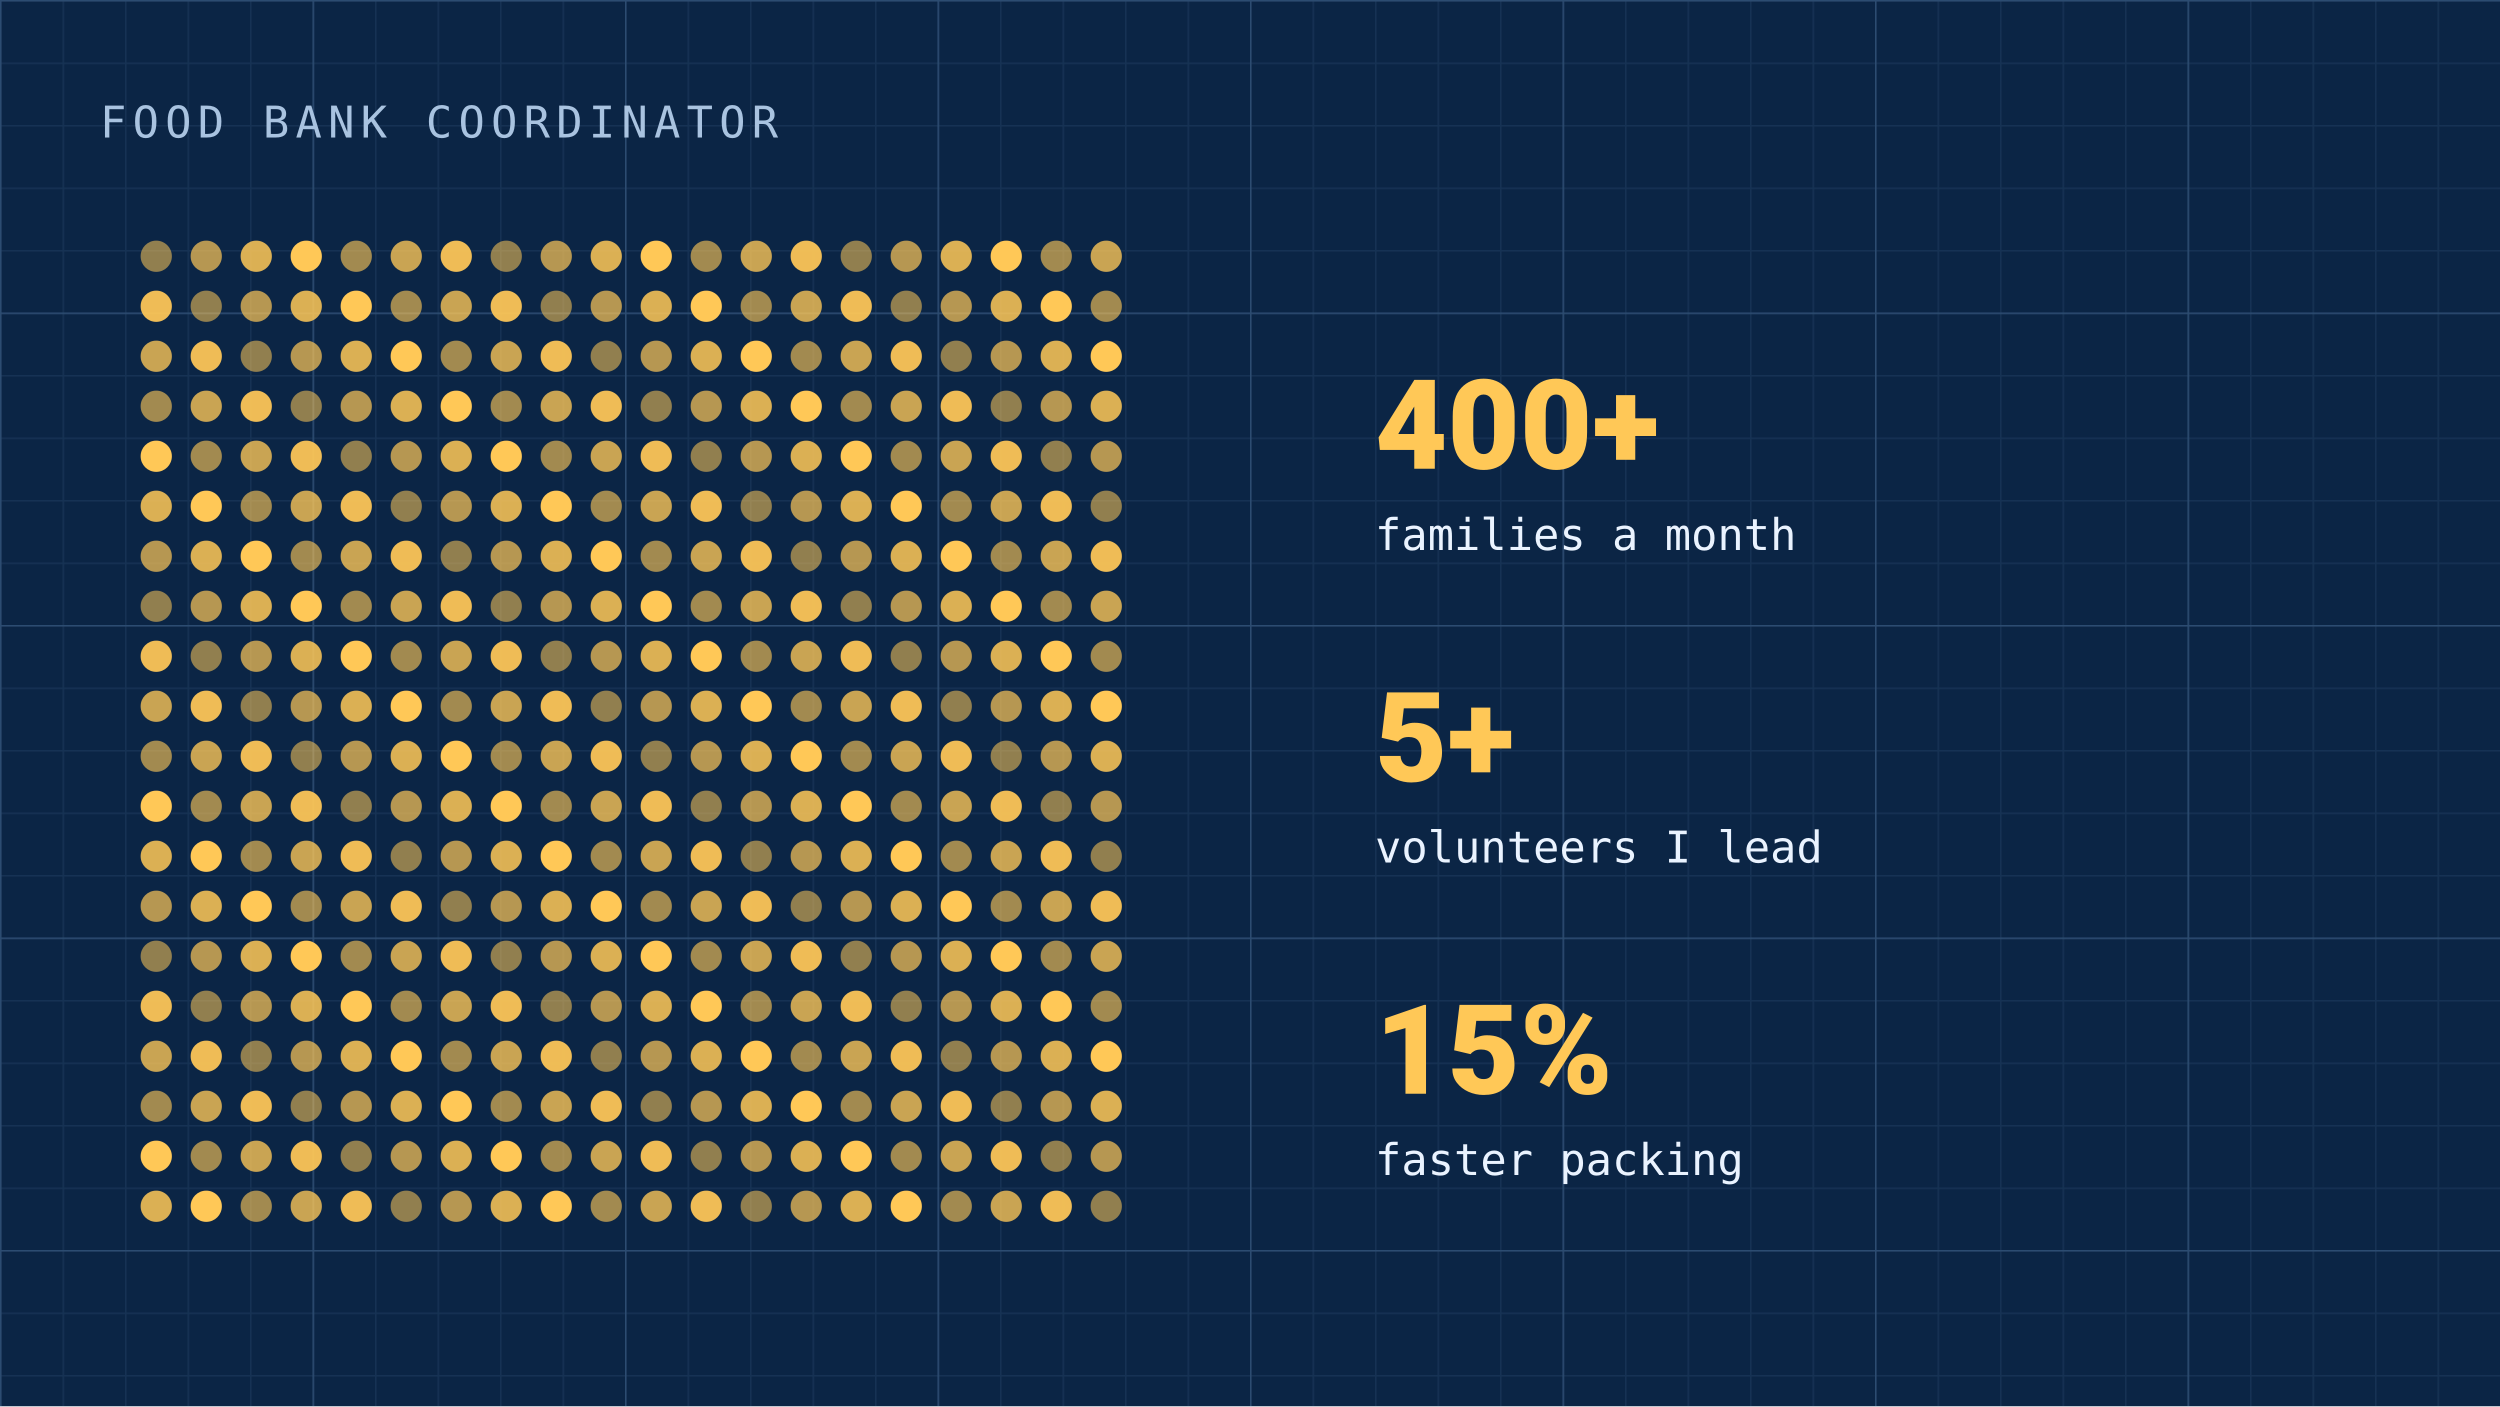
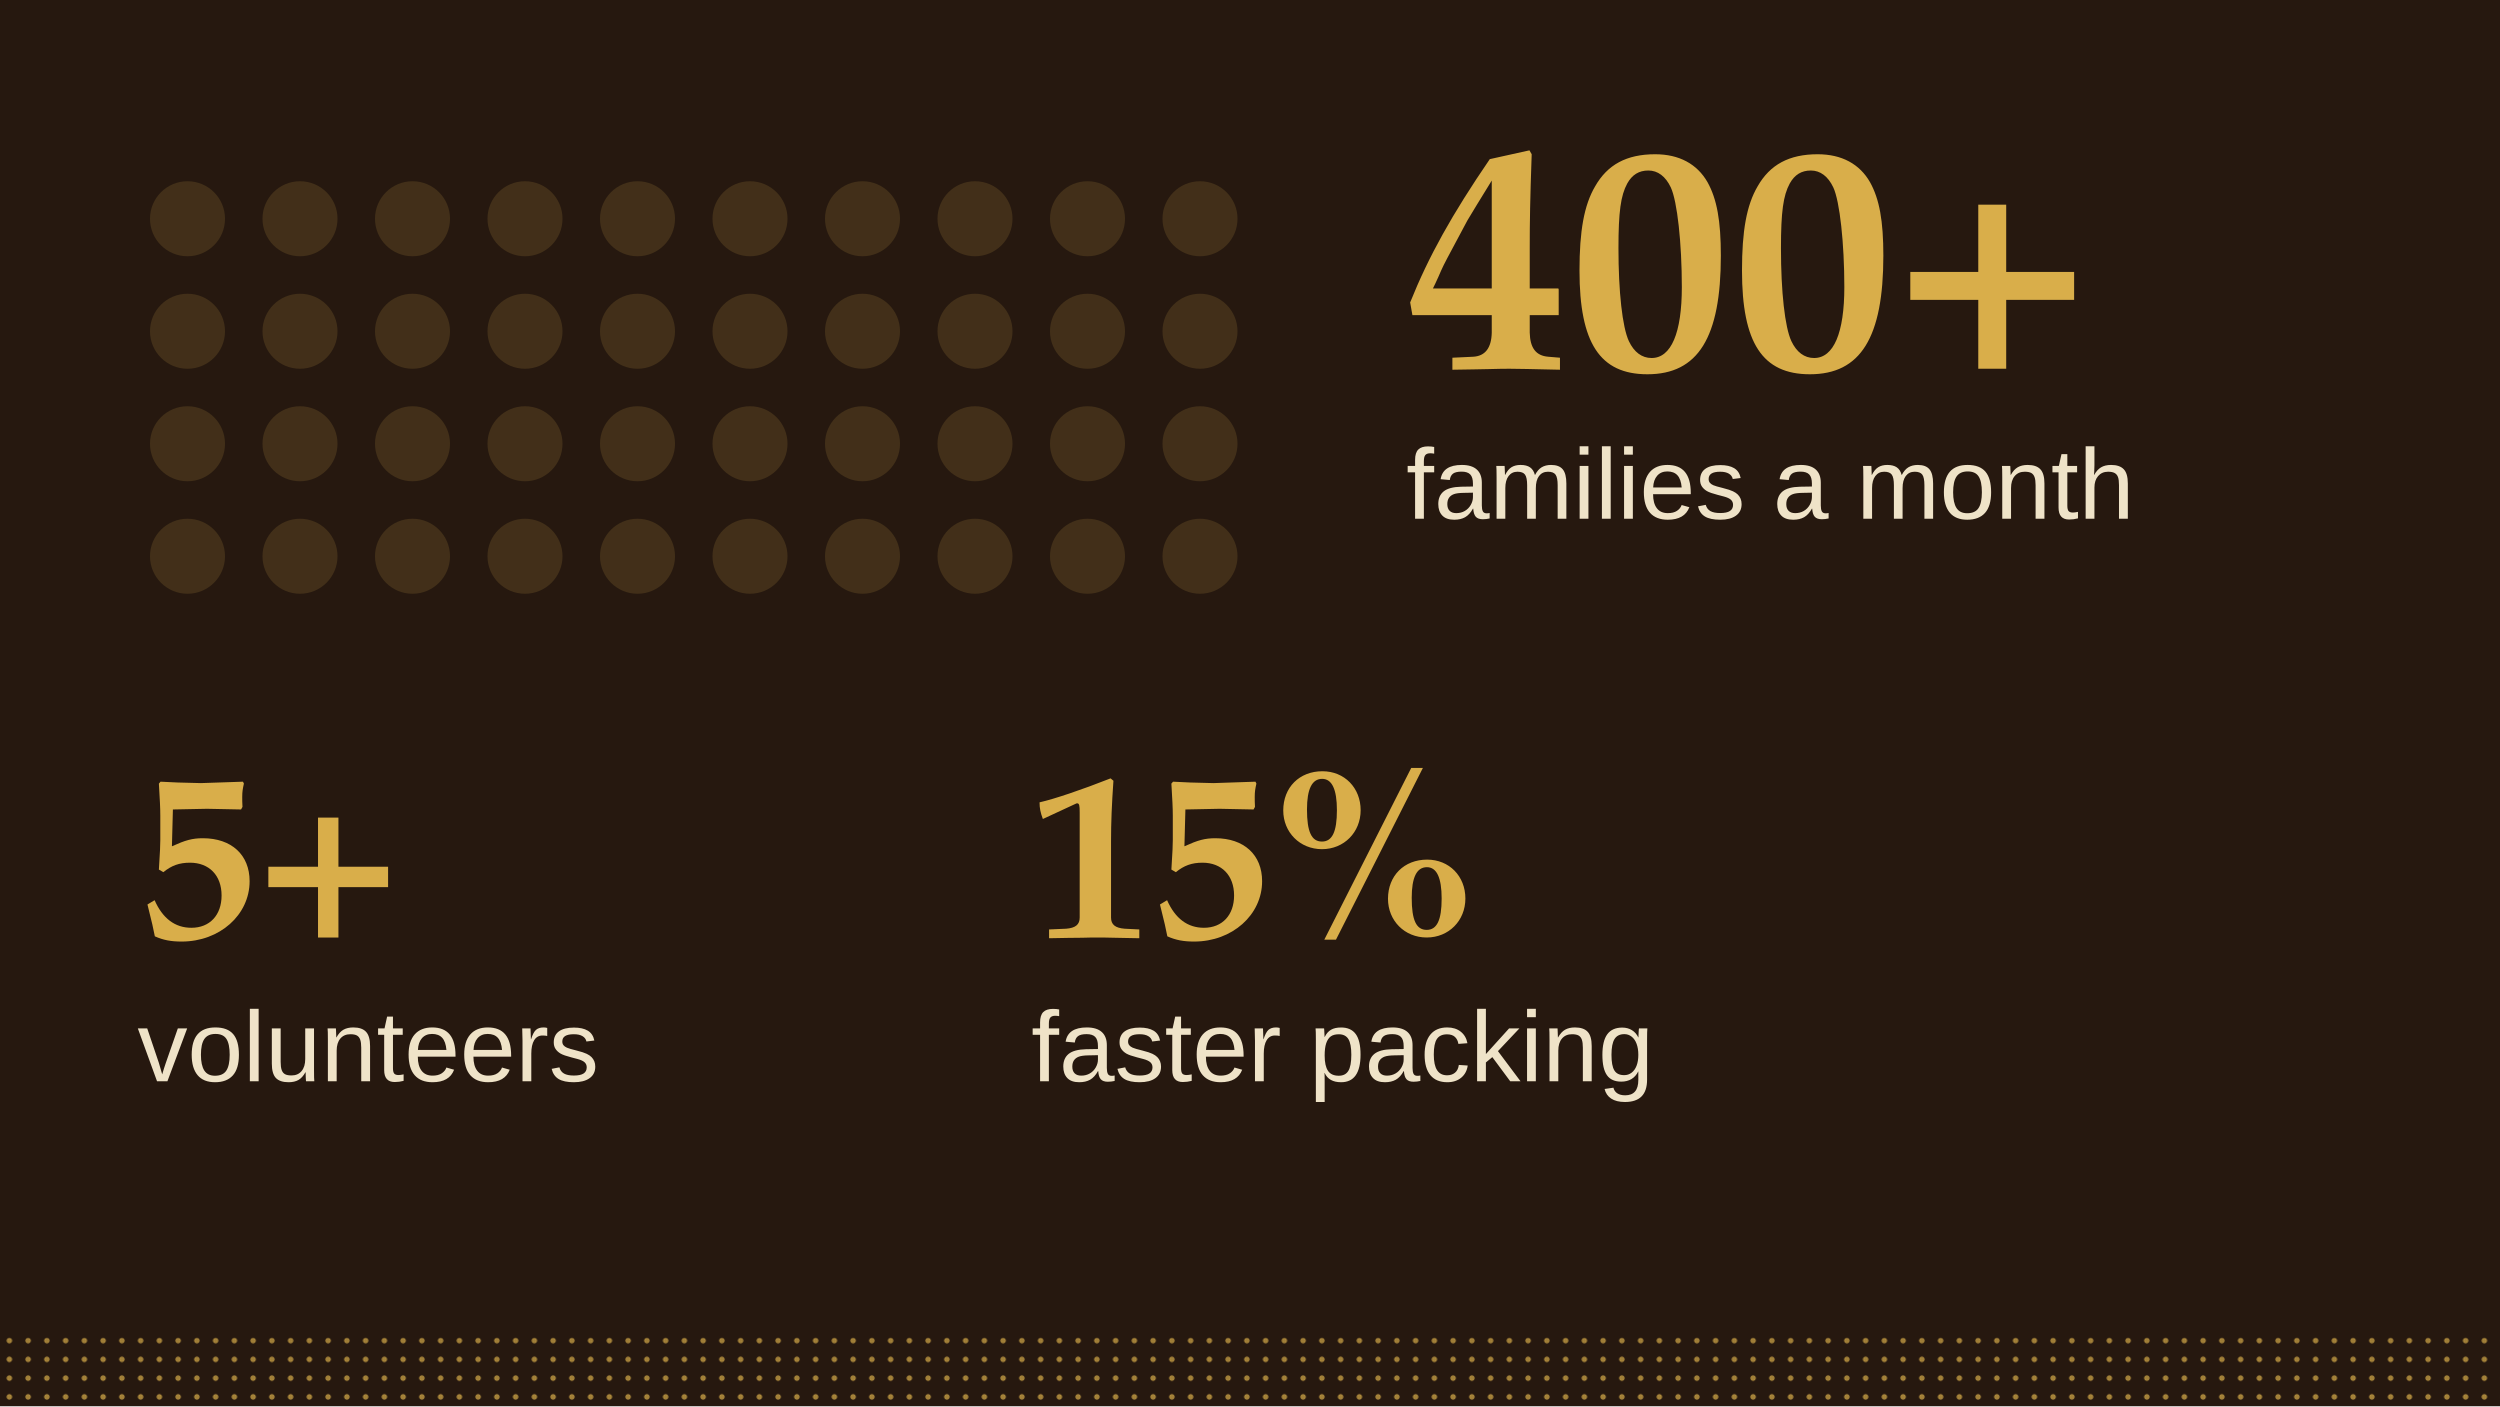
<svg xmlns="http://www.w3.org/2000/svg" viewBox="0 0 800 450" width="800" height="450" role="img">
  <defs>
-     <pattern id="g1" width="20" height="20" patternUnits="userSpaceOnUse">
-       <path d="M20 0H0V20" fill="none" stroke="rgba(156,201,255,.08)" stroke-width="1" />
+     <pattern id="st" width="6" height="6" patternUnits="userSpaceOnUse">
+       <circle cx="3" cy="3" r=".9" fill="#D9AE4A" />
    </pattern>
-     <pattern id="g5" width="100" height="100" patternUnits="userSpaceOnUse">
-       <path d="M100 0H0V100" fill="none" stroke="rgba(156,201,255,.17)" stroke-width="1" />
+     <pattern id="st2" width="9" height="9" patternUnits="userSpaceOnUse" patternTransform="translate(3 4)">
+       <circle cx="3" cy="3" r="1.1" fill="#D9AE4A" />
    </pattern>
-     <marker id="ar" viewBox="0 0 10 10" refX="9" refY="5" markerWidth="8" markerHeight="8" orient="auto-start-reverse">
-       <path d="M0 0L10 5L0 10z" fill="#FFC857" />
-     </marker>
+     <linearGradient id="fd" x1="0" y1="1" x2="0" y2="0">
+       <stop offset="0" stop-color="#fff" />
+       <stop offset="1" stop-color="#000" />
+     </linearGradient>
+     <mask id="mk">
+       <rect width="800" height="450" fill="url(#fd)" />
+     </mask>
+     <style>
+ text{font-family:-apple-system,'Segoe UI',system-ui,'Helvetica Neue',Arial,sans-serif;fill:#EFE3C8}
+ .n{font-family:'Iowan Old Style','Palatino Linotype',Georgia,serif;font-weight:700;fill:#D9AE4A;font-variant-numeric:lining-nums}
+ .l{font-size:32px}
+ .sq{fill:#D9AE4A;opacity:.16;animation:fl 6s ease-out infinite}
+ @keyframes fl{0%,6%{opacity:.16}22%,80%{opacity:1}100%{opacity:.16}}
+ .dot{animation:dr 4.8s ease-in-out infinite alternate}
+ @keyframes dr{from{transform:translateY(0)}to{transform:translateY(var(--dy,300px))}}
+ </style>
  </defs>
-   <rect width="800" height="450" fill="#0B2545" />
-   <rect width="800" height="450" fill="url(#g1)" />
-   <rect width="800" height="450" fill="url(#g5)" />
-   <text x="32" y="44" font-family="ui-monospace,SFMono-Regular,Menlo,Consolas,monospace" font-size="14" letter-spacing="2" fill="#A9C3E0">FOOD BANK COORDINATOR</text>
-   <circle cx="50" cy="82" r="5" fill="#FFC857" fill-opacity="0.55" />
-   <circle cx="66" cy="82" r="5" fill="#FFC857" fill-opacity="0.70" />
-   <circle cx="82" cy="82" r="5" fill="#FFC857" fill-opacity="0.85" />
-   <circle cx="98" cy="82" r="5" fill="#FFC857" fill-opacity="1.00" />
-   <circle cx="114" cy="82" r="5" fill="#FFC857" fill-opacity="0.62" />
-   <circle cx="130" cy="82" r="5" fill="#FFC857" fill-opacity="0.78" />
-   <circle cx="146" cy="82" r="5" fill="#FFC857" fill-opacity="0.93" />
-   <circle cx="162" cy="82" r="5" fill="#FFC857" fill-opacity="0.55" />
-   <circle cx="178" cy="82" r="5" fill="#FFC857" fill-opacity="0.70" />
-   <circle cx="194" cy="82" r="5" fill="#FFC857" fill-opacity="0.85" />
-   <circle cx="210" cy="82" r="5" fill="#FFC857" fill-opacity="1.00" />
-   <circle cx="226" cy="82" r="5" fill="#FFC857" fill-opacity="0.62" />
-   <circle cx="242" cy="82" r="5" fill="#FFC857" fill-opacity="0.78" />
-   <circle cx="258" cy="82" r="5" fill="#FFC857" fill-opacity="0.93" />
-   <circle cx="274" cy="82" r="5" fill="#FFC857" fill-opacity="0.55" />
-   <circle cx="290" cy="82" r="5" fill="#FFC857" fill-opacity="0.70" />
-   <circle cx="306" cy="82" r="5" fill="#FFC857" fill-opacity="0.85" />
-   <circle cx="322" cy="82" r="5" fill="#FFC857" fill-opacity="1.00" />
-   <circle cx="338" cy="82" r="5" fill="#FFC857" fill-opacity="0.62" />
-   <circle cx="354" cy="82" r="5" fill="#FFC857" fill-opacity="0.78" />
-   <circle cx="50" cy="98" r="5" fill="#FFC857" fill-opacity="0.93" />
-   <circle cx="66" cy="98" r="5" fill="#FFC857" fill-opacity="0.55" />
-   <circle cx="82" cy="98" r="5" fill="#FFC857" fill-opacity="0.70" />
-   <circle cx="98" cy="98" r="5" fill="#FFC857" fill-opacity="0.85" />
-   <circle cx="114" cy="98" r="5" fill="#FFC857" fill-opacity="1.00" />
-   <circle cx="130" cy="98" r="5" fill="#FFC857" fill-opacity="0.62" />
-   <circle cx="146" cy="98" r="5" fill="#FFC857" fill-opacity="0.78" />
-   <circle cx="162" cy="98" r="5" fill="#FFC857" fill-opacity="0.93" />
-   <circle cx="178" cy="98" r="5" fill="#FFC857" fill-opacity="0.55" />
-   <circle cx="194" cy="98" r="5" fill="#FFC857" fill-opacity="0.70" />
-   <circle cx="210" cy="98" r="5" fill="#FFC857" fill-opacity="0.85" />
-   <circle cx="226" cy="98" r="5" fill="#FFC857" fill-opacity="1.00" />
-   <circle cx="242" cy="98" r="5" fill="#FFC857" fill-opacity="0.62" />
-   <circle cx="258" cy="98" r="5" fill="#FFC857" fill-opacity="0.78" />
-   <circle cx="274" cy="98" r="5" fill="#FFC857" fill-opacity="0.93" />
-   <circle cx="290" cy="98" r="5" fill="#FFC857" fill-opacity="0.55" />
-   <circle cx="306" cy="98" r="5" fill="#FFC857" fill-opacity="0.70" />
-   <circle cx="322" cy="98" r="5" fill="#FFC857" fill-opacity="0.85" />
-   <circle cx="338" cy="98" r="5" fill="#FFC857" fill-opacity="1.00" />
-   <circle cx="354" cy="98" r="5" fill="#FFC857" fill-opacity="0.62" />
-   <circle cx="50" cy="114" r="5" fill="#FFC857" fill-opacity="0.78" />
-   <circle cx="66" cy="114" r="5" fill="#FFC857" fill-opacity="0.93" />
-   <circle cx="82" cy="114" r="5" fill="#FFC857" fill-opacity="0.55" />
-   <circle cx="98" cy="114" r="5" fill="#FFC857" fill-opacity="0.70" />
-   <circle cx="114" cy="114" r="5" fill="#FFC857" fill-opacity="0.85" />
-   <circle cx="130" cy="114" r="5" fill="#FFC857" fill-opacity="1.00" />
-   <circle cx="146" cy="114" r="5" fill="#FFC857" fill-opacity="0.62" />
-   <circle cx="162" cy="114" r="5" fill="#FFC857" fill-opacity="0.78" />
-   <circle cx="178" cy="114" r="5" fill="#FFC857" fill-opacity="0.93" />
-   <circle cx="194" cy="114" r="5" fill="#FFC857" fill-opacity="0.55" />
-   <circle cx="210" cy="114" r="5" fill="#FFC857" fill-opacity="0.70" />
-   <circle cx="226" cy="114" r="5" fill="#FFC857" fill-opacity="0.85" />
-   <circle cx="242" cy="114" r="5" fill="#FFC857" fill-opacity="1.00" />
-   <circle cx="258" cy="114" r="5" fill="#FFC857" fill-opacity="0.62" />
-   <circle cx="274" cy="114" r="5" fill="#FFC857" fill-opacity="0.78" />
-   <circle cx="290" cy="114" r="5" fill="#FFC857" fill-opacity="0.93" />
-   <circle cx="306" cy="114" r="5" fill="#FFC857" fill-opacity="0.55" />
-   <circle cx="322" cy="114" r="5" fill="#FFC857" fill-opacity="0.70" />
-   <circle cx="338" cy="114" r="5" fill="#FFC857" fill-opacity="0.85" />
-   <circle cx="354" cy="114" r="5" fill="#FFC857" fill-opacity="1.00" />
-   <circle cx="50" cy="130" r="5" fill="#FFC857" fill-opacity="0.62" />
-   <circle cx="66" cy="130" r="5" fill="#FFC857" fill-opacity="0.78" />
-   <circle cx="82" cy="130" r="5" fill="#FFC857" fill-opacity="0.93" />
-   <circle cx="98" cy="130" r="5" fill="#FFC857" fill-opacity="0.55" />
-   <circle cx="114" cy="130" r="5" fill="#FFC857" fill-opacity="0.70" />
-   <circle cx="130" cy="130" r="5" fill="#FFC857" fill-opacity="0.85" />
-   <circle cx="146" cy="130" r="5" fill="#FFC857" fill-opacity="1.00" />
-   <circle cx="162" cy="130" r="5" fill="#FFC857" fill-opacity="0.62" />
-   <circle cx="178" cy="130" r="5" fill="#FFC857" fill-opacity="0.78" />
-   <circle cx="194" cy="130" r="5" fill="#FFC857" fill-opacity="0.93" />
-   <circle cx="210" cy="130" r="5" fill="#FFC857" fill-opacity="0.55" />
-   <circle cx="226" cy="130" r="5" fill="#FFC857" fill-opacity="0.70" />
-   <circle cx="242" cy="130" r="5" fill="#FFC857" fill-opacity="0.85" />
-   <circle cx="258" cy="130" r="5" fill="#FFC857" fill-opacity="1.00" />
-   <circle cx="274" cy="130" r="5" fill="#FFC857" fill-opacity="0.62" />
-   <circle cx="290" cy="130" r="5" fill="#FFC857" fill-opacity="0.78" />
-   <circle cx="306" cy="130" r="5" fill="#FFC857" fill-opacity="0.93" />
-   <circle cx="322" cy="130" r="5" fill="#FFC857" fill-opacity="0.55" />
-   <circle cx="338" cy="130" r="5" fill="#FFC857" fill-opacity="0.70" />
-   <circle cx="354" cy="130" r="5" fill="#FFC857" fill-opacity="0.85" />
-   <circle cx="50" cy="146" r="5" fill="#FFC857" fill-opacity="1.00" />
-   <circle cx="66" cy="146" r="5" fill="#FFC857" fill-opacity="0.62" />
-   <circle cx="82" cy="146" r="5" fill="#FFC857" fill-opacity="0.78" />
-   <circle cx="98" cy="146" r="5" fill="#FFC857" fill-opacity="0.93" />
-   <circle cx="114" cy="146" r="5" fill="#FFC857" fill-opacity="0.55" />
-   <circle cx="130" cy="146" r="5" fill="#FFC857" fill-opacity="0.70" />
-   <circle cx="146" cy="146" r="5" fill="#FFC857" fill-opacity="0.85" />
-   <circle cx="162" cy="146" r="5" fill="#FFC857" fill-opacity="1.00" />
-   <circle cx="178" cy="146" r="5" fill="#FFC857" fill-opacity="0.62" />
-   <circle cx="194" cy="146" r="5" fill="#FFC857" fill-opacity="0.78" />
-   <circle cx="210" cy="146" r="5" fill="#FFC857" fill-opacity="0.93" />
-   <circle cx="226" cy="146" r="5" fill="#FFC857" fill-opacity="0.55" />
-   <circle cx="242" cy="146" r="5" fill="#FFC857" fill-opacity="0.70" />
-   <circle cx="258" cy="146" r="5" fill="#FFC857" fill-opacity="0.85" />
-   <circle cx="274" cy="146" r="5" fill="#FFC857" fill-opacity="1.00" />
-   <circle cx="290" cy="146" r="5" fill="#FFC857" fill-opacity="0.62" />
-   <circle cx="306" cy="146" r="5" fill="#FFC857" fill-opacity="0.78" />
-   <circle cx="322" cy="146" r="5" fill="#FFC857" fill-opacity="0.93" />
-   <circle cx="338" cy="146" r="5" fill="#FFC857" fill-opacity="0.55" />
-   <circle cx="354" cy="146" r="5" fill="#FFC857" fill-opacity="0.70" />
-   <circle cx="50" cy="162" r="5" fill="#FFC857" fill-opacity="0.85" />
-   <circle cx="66" cy="162" r="5" fill="#FFC857" fill-opacity="1.00" />
-   <circle cx="82" cy="162" r="5" fill="#FFC857" fill-opacity="0.62" />
-   <circle cx="98" cy="162" r="5" fill="#FFC857" fill-opacity="0.78" />
-   <circle cx="114" cy="162" r="5" fill="#FFC857" fill-opacity="0.93" />
-   <circle cx="130" cy="162" r="5" fill="#FFC857" fill-opacity="0.55" />
-   <circle cx="146" cy="162" r="5" fill="#FFC857" fill-opacity="0.70" />
-   <circle cx="162" cy="162" r="5" fill="#FFC857" fill-opacity="0.85" />
-   <circle cx="178" cy="162" r="5" fill="#FFC857" fill-opacity="1.00" />
-   <circle cx="194" cy="162" r="5" fill="#FFC857" fill-opacity="0.62" />
-   <circle cx="210" cy="162" r="5" fill="#FFC857" fill-opacity="0.78" />
-   <circle cx="226" cy="162" r="5" fill="#FFC857" fill-opacity="0.93" />
-   <circle cx="242" cy="162" r="5" fill="#FFC857" fill-opacity="0.55" />
-   <circle cx="258" cy="162" r="5" fill="#FFC857" fill-opacity="0.70" />
-   <circle cx="274" cy="162" r="5" fill="#FFC857" fill-opacity="0.85" />
-   <circle cx="290" cy="162" r="5" fill="#FFC857" fill-opacity="1.00" />
-   <circle cx="306" cy="162" r="5" fill="#FFC857" fill-opacity="0.62" />
-   <circle cx="322" cy="162" r="5" fill="#FFC857" fill-opacity="0.78" />
-   <circle cx="338" cy="162" r="5" fill="#FFC857" fill-opacity="0.93" />
-   <circle cx="354" cy="162" r="5" fill="#FFC857" fill-opacity="0.55" />
-   <circle cx="50" cy="178" r="5" fill="#FFC857" fill-opacity="0.70" />
-   <circle cx="66" cy="178" r="5" fill="#FFC857" fill-opacity="0.85" />
-   <circle cx="82" cy="178" r="5" fill="#FFC857" fill-opacity="1.00" />
-   <circle cx="98" cy="178" r="5" fill="#FFC857" fill-opacity="0.62" />
-   <circle cx="114" cy="178" r="5" fill="#FFC857" fill-opacity="0.78" />
-   <circle cx="130" cy="178" r="5" fill="#FFC857" fill-opacity="0.93" />
-   <circle cx="146" cy="178" r="5" fill="#FFC857" fill-opacity="0.55" />
-   <circle cx="162" cy="178" r="5" fill="#FFC857" fill-opacity="0.70" />
-   <circle cx="178" cy="178" r="5" fill="#FFC857" fill-opacity="0.85" />
-   <circle cx="194" cy="178" r="5" fill="#FFC857" fill-opacity="1.00" />
-   <circle cx="210" cy="178" r="5" fill="#FFC857" fill-opacity="0.62" />
-   <circle cx="226" cy="178" r="5" fill="#FFC857" fill-opacity="0.78" />
-   <circle cx="242" cy="178" r="5" fill="#FFC857" fill-opacity="0.93" />
-   <circle cx="258" cy="178" r="5" fill="#FFC857" fill-opacity="0.55" />
-   <circle cx="274" cy="178" r="5" fill="#FFC857" fill-opacity="0.70" />
-   <circle cx="290" cy="178" r="5" fill="#FFC857" fill-opacity="0.85" />
-   <circle cx="306" cy="178" r="5" fill="#FFC857" fill-opacity="1.00" />
-   <circle cx="322" cy="178" r="5" fill="#FFC857" fill-opacity="0.62" />
-   <circle cx="338" cy="178" r="5" fill="#FFC857" fill-opacity="0.78" />
-   <circle cx="354" cy="178" r="5" fill="#FFC857" fill-opacity="0.93" />
-   <circle cx="50" cy="194" r="5" fill="#FFC857" fill-opacity="0.55" />
-   <circle cx="66" cy="194" r="5" fill="#FFC857" fill-opacity="0.70" />
-   <circle cx="82" cy="194" r="5" fill="#FFC857" fill-opacity="0.85" />
-   <circle cx="98" cy="194" r="5" fill="#FFC857" fill-opacity="1.00" />
-   <circle cx="114" cy="194" r="5" fill="#FFC857" fill-opacity="0.62" />
-   <circle cx="130" cy="194" r="5" fill="#FFC857" fill-opacity="0.78" />
-   <circle cx="146" cy="194" r="5" fill="#FFC857" fill-opacity="0.93" />
-   <circle cx="162" cy="194" r="5" fill="#FFC857" fill-opacity="0.55" />
-   <circle cx="178" cy="194" r="5" fill="#FFC857" fill-opacity="0.70" />
-   <circle cx="194" cy="194" r="5" fill="#FFC857" fill-opacity="0.85" />
-   <circle cx="210" cy="194" r="5" fill="#FFC857" fill-opacity="1.00" />
-   <circle cx="226" cy="194" r="5" fill="#FFC857" fill-opacity="0.62" />
-   <circle cx="242" cy="194" r="5" fill="#FFC857" fill-opacity="0.78" />
-   <circle cx="258" cy="194" r="5" fill="#FFC857" fill-opacity="0.93" />
-   <circle cx="274" cy="194" r="5" fill="#FFC857" fill-opacity="0.55" />
-   <circle cx="290" cy="194" r="5" fill="#FFC857" fill-opacity="0.70" />
-   <circle cx="306" cy="194" r="5" fill="#FFC857" fill-opacity="0.85" />
-   <circle cx="322" cy="194" r="5" fill="#FFC857" fill-opacity="1.00" />
-   <circle cx="338" cy="194" r="5" fill="#FFC857" fill-opacity="0.62" />
-   <circle cx="354" cy="194" r="5" fill="#FFC857" fill-opacity="0.78" />
-   <circle cx="50" cy="210" r="5" fill="#FFC857" fill-opacity="0.93" />
-   <circle cx="66" cy="210" r="5" fill="#FFC857" fill-opacity="0.55" />
-   <circle cx="82" cy="210" r="5" fill="#FFC857" fill-opacity="0.70" />
-   <circle cx="98" cy="210" r="5" fill="#FFC857" fill-opacity="0.85" />
-   <circle cx="114" cy="210" r="5" fill="#FFC857" fill-opacity="1.00" />
-   <circle cx="130" cy="210" r="5" fill="#FFC857" fill-opacity="0.62" />
-   <circle cx="146" cy="210" r="5" fill="#FFC857" fill-opacity="0.78" />
-   <circle cx="162" cy="210" r="5" fill="#FFC857" fill-opacity="0.93" />
-   <circle cx="178" cy="210" r="5" fill="#FFC857" fill-opacity="0.55" />
-   <circle cx="194" cy="210" r="5" fill="#FFC857" fill-opacity="0.70" />
-   <circle cx="210" cy="210" r="5" fill="#FFC857" fill-opacity="0.85" />
-   <circle cx="226" cy="210" r="5" fill="#FFC857" fill-opacity="1.00" />
-   <circle cx="242" cy="210" r="5" fill="#FFC857" fill-opacity="0.62" />
-   <circle cx="258" cy="210" r="5" fill="#FFC857" fill-opacity="0.78" />
-   <circle cx="274" cy="210" r="5" fill="#FFC857" fill-opacity="0.93" />
-   <circle cx="290" cy="210" r="5" fill="#FFC857" fill-opacity="0.55" />
-   <circle cx="306" cy="210" r="5" fill="#FFC857" fill-opacity="0.70" />
-   <circle cx="322" cy="210" r="5" fill="#FFC857" fill-opacity="0.85" />
-   <circle cx="338" cy="210" r="5" fill="#FFC857" fill-opacity="1.00" />
-   <circle cx="354" cy="210" r="5" fill="#FFC857" fill-opacity="0.62" />
-   <circle cx="50" cy="226" r="5" fill="#FFC857" fill-opacity="0.78" />
-   <circle cx="66" cy="226" r="5" fill="#FFC857" fill-opacity="0.93" />
-   <circle cx="82" cy="226" r="5" fill="#FFC857" fill-opacity="0.55" />
-   <circle cx="98" cy="226" r="5" fill="#FFC857" fill-opacity="0.70" />
-   <circle cx="114" cy="226" r="5" fill="#FFC857" fill-opacity="0.85" />
-   <circle cx="130" cy="226" r="5" fill="#FFC857" fill-opacity="1.00" />
-   <circle cx="146" cy="226" r="5" fill="#FFC857" fill-opacity="0.62" />
-   <circle cx="162" cy="226" r="5" fill="#FFC857" fill-opacity="0.78" />
-   <circle cx="178" cy="226" r="5" fill="#FFC857" fill-opacity="0.93" />
-   <circle cx="194" cy="226" r="5" fill="#FFC857" fill-opacity="0.55" />
-   <circle cx="210" cy="226" r="5" fill="#FFC857" fill-opacity="0.70" />
-   <circle cx="226" cy="226" r="5" fill="#FFC857" fill-opacity="0.85" />
-   <circle cx="242" cy="226" r="5" fill="#FFC857" fill-opacity="1.00" />
-   <circle cx="258" cy="226" r="5" fill="#FFC857" fill-opacity="0.62" />
-   <circle cx="274" cy="226" r="5" fill="#FFC857" fill-opacity="0.78" />
-   <circle cx="290" cy="226" r="5" fill="#FFC857" fill-opacity="0.93" />
-   <circle cx="306" cy="226" r="5" fill="#FFC857" fill-opacity="0.55" />
-   <circle cx="322" cy="226" r="5" fill="#FFC857" fill-opacity="0.70" />
-   <circle cx="338" cy="226" r="5" fill="#FFC857" fill-opacity="0.85" />
-   <circle cx="354" cy="226" r="5" fill="#FFC857" fill-opacity="1.00" />
-   <circle cx="50" cy="242" r="5" fill="#FFC857" fill-opacity="0.62" />
-   <circle cx="66" cy="242" r="5" fill="#FFC857" fill-opacity="0.78" />
-   <circle cx="82" cy="242" r="5" fill="#FFC857" fill-opacity="0.93" />
-   <circle cx="98" cy="242" r="5" fill="#FFC857" fill-opacity="0.55" />
-   <circle cx="114" cy="242" r="5" fill="#FFC857" fill-opacity="0.70" />
-   <circle cx="130" cy="242" r="5" fill="#FFC857" fill-opacity="0.85" />
-   <circle cx="146" cy="242" r="5" fill="#FFC857" fill-opacity="1.00" />
-   <circle cx="162" cy="242" r="5" fill="#FFC857" fill-opacity="0.62" />
-   <circle cx="178" cy="242" r="5" fill="#FFC857" fill-opacity="0.78" />
-   <circle cx="194" cy="242" r="5" fill="#FFC857" fill-opacity="0.93" />
-   <circle cx="210" cy="242" r="5" fill="#FFC857" fill-opacity="0.55" />
-   <circle cx="226" cy="242" r="5" fill="#FFC857" fill-opacity="0.70" />
-   <circle cx="242" cy="242" r="5" fill="#FFC857" fill-opacity="0.85" />
-   <circle cx="258" cy="242" r="5" fill="#FFC857" fill-opacity="1.00" />
-   <circle cx="274" cy="242" r="5" fill="#FFC857" fill-opacity="0.62" />
-   <circle cx="290" cy="242" r="5" fill="#FFC857" fill-opacity="0.78" />
-   <circle cx="306" cy="242" r="5" fill="#FFC857" fill-opacity="0.93" />
-   <circle cx="322" cy="242" r="5" fill="#FFC857" fill-opacity="0.55" />
-   <circle cx="338" cy="242" r="5" fill="#FFC857" fill-opacity="0.70" />
-   <circle cx="354" cy="242" r="5" fill="#FFC857" fill-opacity="0.85" />
-   <circle cx="50" cy="258" r="5" fill="#FFC857" fill-opacity="1.00" />
-   <circle cx="66" cy="258" r="5" fill="#FFC857" fill-opacity="0.62" />
-   <circle cx="82" cy="258" r="5" fill="#FFC857" fill-opacity="0.78" />
-   <circle cx="98" cy="258" r="5" fill="#FFC857" fill-opacity="0.93" />
-   <circle cx="114" cy="258" r="5" fill="#FFC857" fill-opacity="0.55" />
-   <circle cx="130" cy="258" r="5" fill="#FFC857" fill-opacity="0.70" />
-   <circle cx="146" cy="258" r="5" fill="#FFC857" fill-opacity="0.85" />
-   <circle cx="162" cy="258" r="5" fill="#FFC857" fill-opacity="1.00" />
-   <circle cx="178" cy="258" r="5" fill="#FFC857" fill-opacity="0.62" />
-   <circle cx="194" cy="258" r="5" fill="#FFC857" fill-opacity="0.78" />
-   <circle cx="210" cy="258" r="5" fill="#FFC857" fill-opacity="0.93" />
-   <circle cx="226" cy="258" r="5" fill="#FFC857" fill-opacity="0.55" />
-   <circle cx="242" cy="258" r="5" fill="#FFC857" fill-opacity="0.70" />
-   <circle cx="258" cy="258" r="5" fill="#FFC857" fill-opacity="0.85" />
-   <circle cx="274" cy="258" r="5" fill="#FFC857" fill-opacity="1.00" />
-   <circle cx="290" cy="258" r="5" fill="#FFC857" fill-opacity="0.62" />
-   <circle cx="306" cy="258" r="5" fill="#FFC857" fill-opacity="0.78" />
-   <circle cx="322" cy="258" r="5" fill="#FFC857" fill-opacity="0.93" />
-   <circle cx="338" cy="258" r="5" fill="#FFC857" fill-opacity="0.55" />
-   <circle cx="354" cy="258" r="5" fill="#FFC857" fill-opacity="0.70" />
-   <circle cx="50" cy="274" r="5" fill="#FFC857" fill-opacity="0.85" />
-   <circle cx="66" cy="274" r="5" fill="#FFC857" fill-opacity="1.00" />
-   <circle cx="82" cy="274" r="5" fill="#FFC857" fill-opacity="0.62" />
-   <circle cx="98" cy="274" r="5" fill="#FFC857" fill-opacity="0.78" />
-   <circle cx="114" cy="274" r="5" fill="#FFC857" fill-opacity="0.93" />
-   <circle cx="130" cy="274" r="5" fill="#FFC857" fill-opacity="0.55" />
-   <circle cx="146" cy="274" r="5" fill="#FFC857" fill-opacity="0.70" />
-   <circle cx="162" cy="274" r="5" fill="#FFC857" fill-opacity="0.85" />
-   <circle cx="178" cy="274" r="5" fill="#FFC857" fill-opacity="1.00" />
-   <circle cx="194" cy="274" r="5" fill="#FFC857" fill-opacity="0.62" />
-   <circle cx="210" cy="274" r="5" fill="#FFC857" fill-opacity="0.78" />
-   <circle cx="226" cy="274" r="5" fill="#FFC857" fill-opacity="0.93" />
-   <circle cx="242" cy="274" r="5" fill="#FFC857" fill-opacity="0.55" />
-   <circle cx="258" cy="274" r="5" fill="#FFC857" fill-opacity="0.70" />
-   <circle cx="274" cy="274" r="5" fill="#FFC857" fill-opacity="0.85" />
-   <circle cx="290" cy="274" r="5" fill="#FFC857" fill-opacity="1.00" />
-   <circle cx="306" cy="274" r="5" fill="#FFC857" fill-opacity="0.62" />
-   <circle cx="322" cy="274" r="5" fill="#FFC857" fill-opacity="0.78" />
-   <circle cx="338" cy="274" r="5" fill="#FFC857" fill-opacity="0.93" />
-   <circle cx="354" cy="274" r="5" fill="#FFC857" fill-opacity="0.55" />
-   <circle cx="50" cy="290" r="5" fill="#FFC857" fill-opacity="0.70" />
-   <circle cx="66" cy="290" r="5" fill="#FFC857" fill-opacity="0.85" />
-   <circle cx="82" cy="290" r="5" fill="#FFC857" fill-opacity="1.00" />
-   <circle cx="98" cy="290" r="5" fill="#FFC857" fill-opacity="0.62" />
-   <circle cx="114" cy="290" r="5" fill="#FFC857" fill-opacity="0.78" />
-   <circle cx="130" cy="290" r="5" fill="#FFC857" fill-opacity="0.93" />
-   <circle cx="146" cy="290" r="5" fill="#FFC857" fill-opacity="0.55" />
-   <circle cx="162" cy="290" r="5" fill="#FFC857" fill-opacity="0.70" />
-   <circle cx="178" cy="290" r="5" fill="#FFC857" fill-opacity="0.85" />
-   <circle cx="194" cy="290" r="5" fill="#FFC857" fill-opacity="1.00" />
-   <circle cx="210" cy="290" r="5" fill="#FFC857" fill-opacity="0.62" />
-   <circle cx="226" cy="290" r="5" fill="#FFC857" fill-opacity="0.78" />
-   <circle cx="242" cy="290" r="5" fill="#FFC857" fill-opacity="0.93" />
-   <circle cx="258" cy="290" r="5" fill="#FFC857" fill-opacity="0.55" />
-   <circle cx="274" cy="290" r="5" fill="#FFC857" fill-opacity="0.70" />
-   <circle cx="290" cy="290" r="5" fill="#FFC857" fill-opacity="0.85" />
-   <circle cx="306" cy="290" r="5" fill="#FFC857" fill-opacity="1.00" />
-   <circle cx="322" cy="290" r="5" fill="#FFC857" fill-opacity="0.62" />
-   <circle cx="338" cy="290" r="5" fill="#FFC857" fill-opacity="0.78" />
-   <circle cx="354" cy="290" r="5" fill="#FFC857" fill-opacity="0.93" />
-   <circle cx="50" cy="306" r="5" fill="#FFC857" fill-opacity="0.55" />
-   <circle cx="66" cy="306" r="5" fill="#FFC857" fill-opacity="0.70" />
-   <circle cx="82" cy="306" r="5" fill="#FFC857" fill-opacity="0.85" />
-   <circle cx="98" cy="306" r="5" fill="#FFC857" fill-opacity="1.00" />
-   <circle cx="114" cy="306" r="5" fill="#FFC857" fill-opacity="0.62" />
-   <circle cx="130" cy="306" r="5" fill="#FFC857" fill-opacity="0.78" />
-   <circle cx="146" cy="306" r="5" fill="#FFC857" fill-opacity="0.93" />
-   <circle cx="162" cy="306" r="5" fill="#FFC857" fill-opacity="0.55" />
-   <circle cx="178" cy="306" r="5" fill="#FFC857" fill-opacity="0.70" />
-   <circle cx="194" cy="306" r="5" fill="#FFC857" fill-opacity="0.85" />
-   <circle cx="210" cy="306" r="5" fill="#FFC857" fill-opacity="1.00" />
-   <circle cx="226" cy="306" r="5" fill="#FFC857" fill-opacity="0.62" />
-   <circle cx="242" cy="306" r="5" fill="#FFC857" fill-opacity="0.78" />
-   <circle cx="258" cy="306" r="5" fill="#FFC857" fill-opacity="0.93" />
-   <circle cx="274" cy="306" r="5" fill="#FFC857" fill-opacity="0.55" />
-   <circle cx="290" cy="306" r="5" fill="#FFC857" fill-opacity="0.70" />
-   <circle cx="306" cy="306" r="5" fill="#FFC857" fill-opacity="0.85" />
-   <circle cx="322" cy="306" r="5" fill="#FFC857" fill-opacity="1.00" />
-   <circle cx="338" cy="306" r="5" fill="#FFC857" fill-opacity="0.62" />
-   <circle cx="354" cy="306" r="5" fill="#FFC857" fill-opacity="0.78" />
-   <circle cx="50" cy="322" r="5" fill="#FFC857" fill-opacity="0.93" />
-   <circle cx="66" cy="322" r="5" fill="#FFC857" fill-opacity="0.55" />
-   <circle cx="82" cy="322" r="5" fill="#FFC857" fill-opacity="0.70" />
-   <circle cx="98" cy="322" r="5" fill="#FFC857" fill-opacity="0.85" />
-   <circle cx="114" cy="322" r="5" fill="#FFC857" fill-opacity="1.00" />
-   <circle cx="130" cy="322" r="5" fill="#FFC857" fill-opacity="0.62" />
-   <circle cx="146" cy="322" r="5" fill="#FFC857" fill-opacity="0.78" />
-   <circle cx="162" cy="322" r="5" fill="#FFC857" fill-opacity="0.93" />
-   <circle cx="178" cy="322" r="5" fill="#FFC857" fill-opacity="0.55" />
-   <circle cx="194" cy="322" r="5" fill="#FFC857" fill-opacity="0.70" />
-   <circle cx="210" cy="322" r="5" fill="#FFC857" fill-opacity="0.85" />
-   <circle cx="226" cy="322" r="5" fill="#FFC857" fill-opacity="1.00" />
-   <circle cx="242" cy="322" r="5" fill="#FFC857" fill-opacity="0.62" />
-   <circle cx="258" cy="322" r="5" fill="#FFC857" fill-opacity="0.78" />
-   <circle cx="274" cy="322" r="5" fill="#FFC857" fill-opacity="0.93" />
-   <circle cx="290" cy="322" r="5" fill="#FFC857" fill-opacity="0.55" />
-   <circle cx="306" cy="322" r="5" fill="#FFC857" fill-opacity="0.70" />
-   <circle cx="322" cy="322" r="5" fill="#FFC857" fill-opacity="0.85" />
-   <circle cx="338" cy="322" r="5" fill="#FFC857" fill-opacity="1.00" />
-   <circle cx="354" cy="322" r="5" fill="#FFC857" fill-opacity="0.62" />
-   <circle cx="50" cy="338" r="5" fill="#FFC857" fill-opacity="0.78" />
-   <circle cx="66" cy="338" r="5" fill="#FFC857" fill-opacity="0.93" />
-   <circle cx="82" cy="338" r="5" fill="#FFC857" fill-opacity="0.55" />
-   <circle cx="98" cy="338" r="5" fill="#FFC857" fill-opacity="0.70" />
-   <circle cx="114" cy="338" r="5" fill="#FFC857" fill-opacity="0.85" />
-   <circle cx="130" cy="338" r="5" fill="#FFC857" fill-opacity="1.00" />
-   <circle cx="146" cy="338" r="5" fill="#FFC857" fill-opacity="0.62" />
-   <circle cx="162" cy="338" r="5" fill="#FFC857" fill-opacity="0.78" />
-   <circle cx="178" cy="338" r="5" fill="#FFC857" fill-opacity="0.93" />
-   <circle cx="194" cy="338" r="5" fill="#FFC857" fill-opacity="0.55" />
-   <circle cx="210" cy="338" r="5" fill="#FFC857" fill-opacity="0.70" />
-   <circle cx="226" cy="338" r="5" fill="#FFC857" fill-opacity="0.85" />
-   <circle cx="242" cy="338" r="5" fill="#FFC857" fill-opacity="1.00" />
-   <circle cx="258" cy="338" r="5" fill="#FFC857" fill-opacity="0.62" />
-   <circle cx="274" cy="338" r="5" fill="#FFC857" fill-opacity="0.78" />
-   <circle cx="290" cy="338" r="5" fill="#FFC857" fill-opacity="0.93" />
-   <circle cx="306" cy="338" r="5" fill="#FFC857" fill-opacity="0.55" />
-   <circle cx="322" cy="338" r="5" fill="#FFC857" fill-opacity="0.70" />
-   <circle cx="338" cy="338" r="5" fill="#FFC857" fill-opacity="0.85" />
-   <circle cx="354" cy="338" r="5" fill="#FFC857" fill-opacity="1.00" />
-   <circle cx="50" cy="354" r="5" fill="#FFC857" fill-opacity="0.62" />
-   <circle cx="66" cy="354" r="5" fill="#FFC857" fill-opacity="0.78" />
-   <circle cx="82" cy="354" r="5" fill="#FFC857" fill-opacity="0.93" />
-   <circle cx="98" cy="354" r="5" fill="#FFC857" fill-opacity="0.55" />
-   <circle cx="114" cy="354" r="5" fill="#FFC857" fill-opacity="0.70" />
-   <circle cx="130" cy="354" r="5" fill="#FFC857" fill-opacity="0.85" />
-   <circle cx="146" cy="354" r="5" fill="#FFC857" fill-opacity="1.00" />
-   <circle cx="162" cy="354" r="5" fill="#FFC857" fill-opacity="0.62" />
-   <circle cx="178" cy="354" r="5" fill="#FFC857" fill-opacity="0.78" />
-   <circle cx="194" cy="354" r="5" fill="#FFC857" fill-opacity="0.93" />
-   <circle cx="210" cy="354" r="5" fill="#FFC857" fill-opacity="0.55" />
-   <circle cx="226" cy="354" r="5" fill="#FFC857" fill-opacity="0.70" />
-   <circle cx="242" cy="354" r="5" fill="#FFC857" fill-opacity="0.85" />
-   <circle cx="258" cy="354" r="5" fill="#FFC857" fill-opacity="1.00" />
-   <circle cx="274" cy="354" r="5" fill="#FFC857" fill-opacity="0.62" />
-   <circle cx="290" cy="354" r="5" fill="#FFC857" fill-opacity="0.78" />
-   <circle cx="306" cy="354" r="5" fill="#FFC857" fill-opacity="0.93" />
-   <circle cx="322" cy="354" r="5" fill="#FFC857" fill-opacity="0.55" />
-   <circle cx="338" cy="354" r="5" fill="#FFC857" fill-opacity="0.70" />
-   <circle cx="354" cy="354" r="5" fill="#FFC857" fill-opacity="0.85" />
-   <circle cx="50" cy="370" r="5" fill="#FFC857" fill-opacity="1.00" />
-   <circle cx="66" cy="370" r="5" fill="#FFC857" fill-opacity="0.62" />
-   <circle cx="82" cy="370" r="5" fill="#FFC857" fill-opacity="0.78" />
-   <circle cx="98" cy="370" r="5" fill="#FFC857" fill-opacity="0.93" />
-   <circle cx="114" cy="370" r="5" fill="#FFC857" fill-opacity="0.55" />
-   <circle cx="130" cy="370" r="5" fill="#FFC857" fill-opacity="0.70" />
-   <circle cx="146" cy="370" r="5" fill="#FFC857" fill-opacity="0.85" />
-   <circle cx="162" cy="370" r="5" fill="#FFC857" fill-opacity="1.00" />
-   <circle cx="178" cy="370" r="5" fill="#FFC857" fill-opacity="0.62" />
-   <circle cx="194" cy="370" r="5" fill="#FFC857" fill-opacity="0.78" />
-   <circle cx="210" cy="370" r="5" fill="#FFC857" fill-opacity="0.93" />
-   <circle cx="226" cy="370" r="5" fill="#FFC857" fill-opacity="0.55" />
-   <circle cx="242" cy="370" r="5" fill="#FFC857" fill-opacity="0.70" />
-   <circle cx="258" cy="370" r="5" fill="#FFC857" fill-opacity="0.85" />
-   <circle cx="274" cy="370" r="5" fill="#FFC857" fill-opacity="1.00" />
-   <circle cx="290" cy="370" r="5" fill="#FFC857" fill-opacity="0.62" />
-   <circle cx="306" cy="370" r="5" fill="#FFC857" fill-opacity="0.78" />
-   <circle cx="322" cy="370" r="5" fill="#FFC857" fill-opacity="0.93" />
-   <circle cx="338" cy="370" r="5" fill="#FFC857" fill-opacity="0.55" />
-   <circle cx="354" cy="370" r="5" fill="#FFC857" fill-opacity="0.70" />
-   <circle cx="50" cy="386" r="5" fill="#FFC857" fill-opacity="0.85" />
-   <circle cx="66" cy="386" r="5" fill="#FFC857" fill-opacity="1.00" />
-   <circle cx="82" cy="386" r="5" fill="#FFC857" fill-opacity="0.62" />
-   <circle cx="98" cy="386" r="5" fill="#FFC857" fill-opacity="0.78" />
-   <circle cx="114" cy="386" r="5" fill="#FFC857" fill-opacity="0.93" />
-   <circle cx="130" cy="386" r="5" fill="#FFC857" fill-opacity="0.55" />
-   <circle cx="146" cy="386" r="5" fill="#FFC857" fill-opacity="0.70" />
-   <circle cx="162" cy="386" r="5" fill="#FFC857" fill-opacity="0.85" />
-   <circle cx="178" cy="386" r="5" fill="#FFC857" fill-opacity="1.00" />
-   <circle cx="194" cy="386" r="5" fill="#FFC857" fill-opacity="0.62" />
-   <circle cx="210" cy="386" r="5" fill="#FFC857" fill-opacity="0.78" />
-   <circle cx="226" cy="386" r="5" fill="#FFC857" fill-opacity="0.93" />
-   <circle cx="242" cy="386" r="5" fill="#FFC857" fill-opacity="0.55" />
-   <circle cx="258" cy="386" r="5" fill="#FFC857" fill-opacity="0.70" />
-   <circle cx="274" cy="386" r="5" fill="#FFC857" fill-opacity="0.85" />
-   <circle cx="290" cy="386" r="5" fill="#FFC857" fill-opacity="1.00" />
-   <circle cx="306" cy="386" r="5" fill="#FFC857" fill-opacity="0.62" />
-   <circle cx="322" cy="386" r="5" fill="#FFC857" fill-opacity="0.78" />
-   <circle cx="338" cy="386" r="5" fill="#FFC857" fill-opacity="0.93" />
-   <circle cx="354" cy="386" r="5" fill="#FFC857" fill-opacity="0.55" />
-   <text x="440" y="150" font-family="system-ui,-apple-system,Segoe UI,Roboto,sans-serif" font-weight="800" font-size="40" fill="#FFC857">400+</text>
-   <text x="440" y="176" font-family="ui-monospace,SFMono-Regular,Menlo,Consolas,monospace" font-size="14" fill="#EAF3FF">families a month</text>
-   <text x="440" y="250" font-family="system-ui,-apple-system,Segoe UI,Roboto,sans-serif" font-weight="800" font-size="40" fill="#FFC857">5+</text>
-   <text x="440" y="276" font-family="ui-monospace,SFMono-Regular,Menlo,Consolas,monospace" font-size="14" fill="#EAF3FF">volunteers I lead</text>
-   <text x="440" y="350" font-family="system-ui,-apple-system,Segoe UI,Roboto,sans-serif" font-weight="800" font-size="40" fill="#FFC857">15%</text>
-   <text x="440" y="376" font-family="ui-monospace,SFMono-Regular,Menlo,Consolas,monospace" font-size="14" fill="#EAF3FF">faster packing</text>
+   <rect width="800" height="450" fill="#26180F" />
+   <rect y="428" width="800" height="22" fill="url(#st)" mask="url(#mk)" opacity=".7" />
+   <circle class="sq" cx="60" cy="70" r="12" style="animation-delay:0.00s" />
+   <circle class="sq" cx="96" cy="70" r="12" style="animation-delay:0.07s" />
+   <circle class="sq" cx="132" cy="70" r="12" style="animation-delay:0.14s" />
+   <circle class="sq" cx="168" cy="70" r="12" style="animation-delay:0.21s" />
+   <circle class="sq" cx="204" cy="70" r="12" style="animation-delay:0.28s" />
+   <circle class="sq" cx="240" cy="70" r="12" style="animation-delay:0.35s" />
+   <circle class="sq" cx="276" cy="70" r="12" style="animation-delay:0.42s" />
+   <circle class="sq" cx="312" cy="70" r="12" style="animation-delay:0.49s" />
+   <circle class="sq" cx="348" cy="70" r="12" style="animation-delay:0.56s" />
+   <circle class="sq" cx="384" cy="70" r="12" style="animation-delay:0.63s" />
+   <circle class="sq" cx="60" cy="106" r="12" style="animation-delay:0.70s" />
+   <circle class="sq" cx="96" cy="106" r="12" style="animation-delay:0.77s" />
+   <circle class="sq" cx="132" cy="106" r="12" style="animation-delay:0.84s" />
+   <circle class="sq" cx="168" cy="106" r="12" style="animation-delay:0.91s" />
+   <circle class="sq" cx="204" cy="106" r="12" style="animation-delay:0.98s" />
+   <circle class="sq" cx="240" cy="106" r="12" style="animation-delay:1.05s" />
+   <circle class="sq" cx="276" cy="106" r="12" style="animation-delay:1.12s" />
+   <circle class="sq" cx="312" cy="106" r="12" style="animation-delay:1.19s" />
+   <circle class="sq" cx="348" cy="106" r="12" style="animation-delay:1.26s" />
+   <circle class="sq" cx="384" cy="106" r="12" style="animation-delay:1.33s" />
+   <circle class="sq" cx="60" cy="142" r="12" style="animation-delay:1.40s" />
+   <circle class="sq" cx="96" cy="142" r="12" style="animation-delay:1.47s" />
+   <circle class="sq" cx="132" cy="142" r="12" style="animation-delay:1.54s" />
+   <circle class="sq" cx="168" cy="142" r="12" style="animation-delay:1.61s" />
+   <circle class="sq" cx="204" cy="142" r="12" style="animation-delay:1.68s" />
+   <circle class="sq" cx="240" cy="142" r="12" style="animation-delay:1.75s" />
+   <circle class="sq" cx="276" cy="142" r="12" style="animation-delay:1.82s" />
+   <circle class="sq" cx="312" cy="142" r="12" style="animation-delay:1.89s" />
+   <circle class="sq" cx="348" cy="142" r="12" style="animation-delay:1.96s" />
+   <circle class="sq" cx="384" cy="142" r="12" style="animation-delay:2.03s" />
+   <circle class="sq" cx="60" cy="178" r="12" style="animation-delay:2.10s" />
+   <circle class="sq" cx="96" cy="178" r="12" style="animation-delay:2.17s" />
+   <circle class="sq" cx="132" cy="178" r="12" style="animation-delay:2.24s" />
+   <circle class="sq" cx="168" cy="178" r="12" style="animation-delay:2.31s" />
+   <circle class="sq" cx="204" cy="178" r="12" style="animation-delay:2.38s" />
+   <circle class="sq" cx="240" cy="178" r="12" style="animation-delay:2.45s" />
+   <circle class="sq" cx="276" cy="178" r="12" style="animation-delay:2.52s" />
+   <circle class="sq" cx="312" cy="178" r="12" style="animation-delay:2.59s" />
+   <circle class="sq" cx="348" cy="178" r="12" style="animation-delay:2.66s" />
+   <circle class="sq" cx="384" cy="178" r="12" style="animation-delay:2.73s" />
+   <text x="450" y="118" class="n" text-anchor="start" font-size="104">400+</text>
+   <text x="450" y="166" class="l" text-anchor="start">families a month</text>
+   <text x="44" y="300" class="n" text-anchor="start" font-size="76">5+</text>
+   <text x="44" y="346" class="l" text-anchor="start">volunteers</text>
+   <text x="330" y="300" class="n" text-anchor="start" font-size="76">15%</text>
+   <text x="330" y="346" class="l" text-anchor="start">faster packing</text>
</svg>
